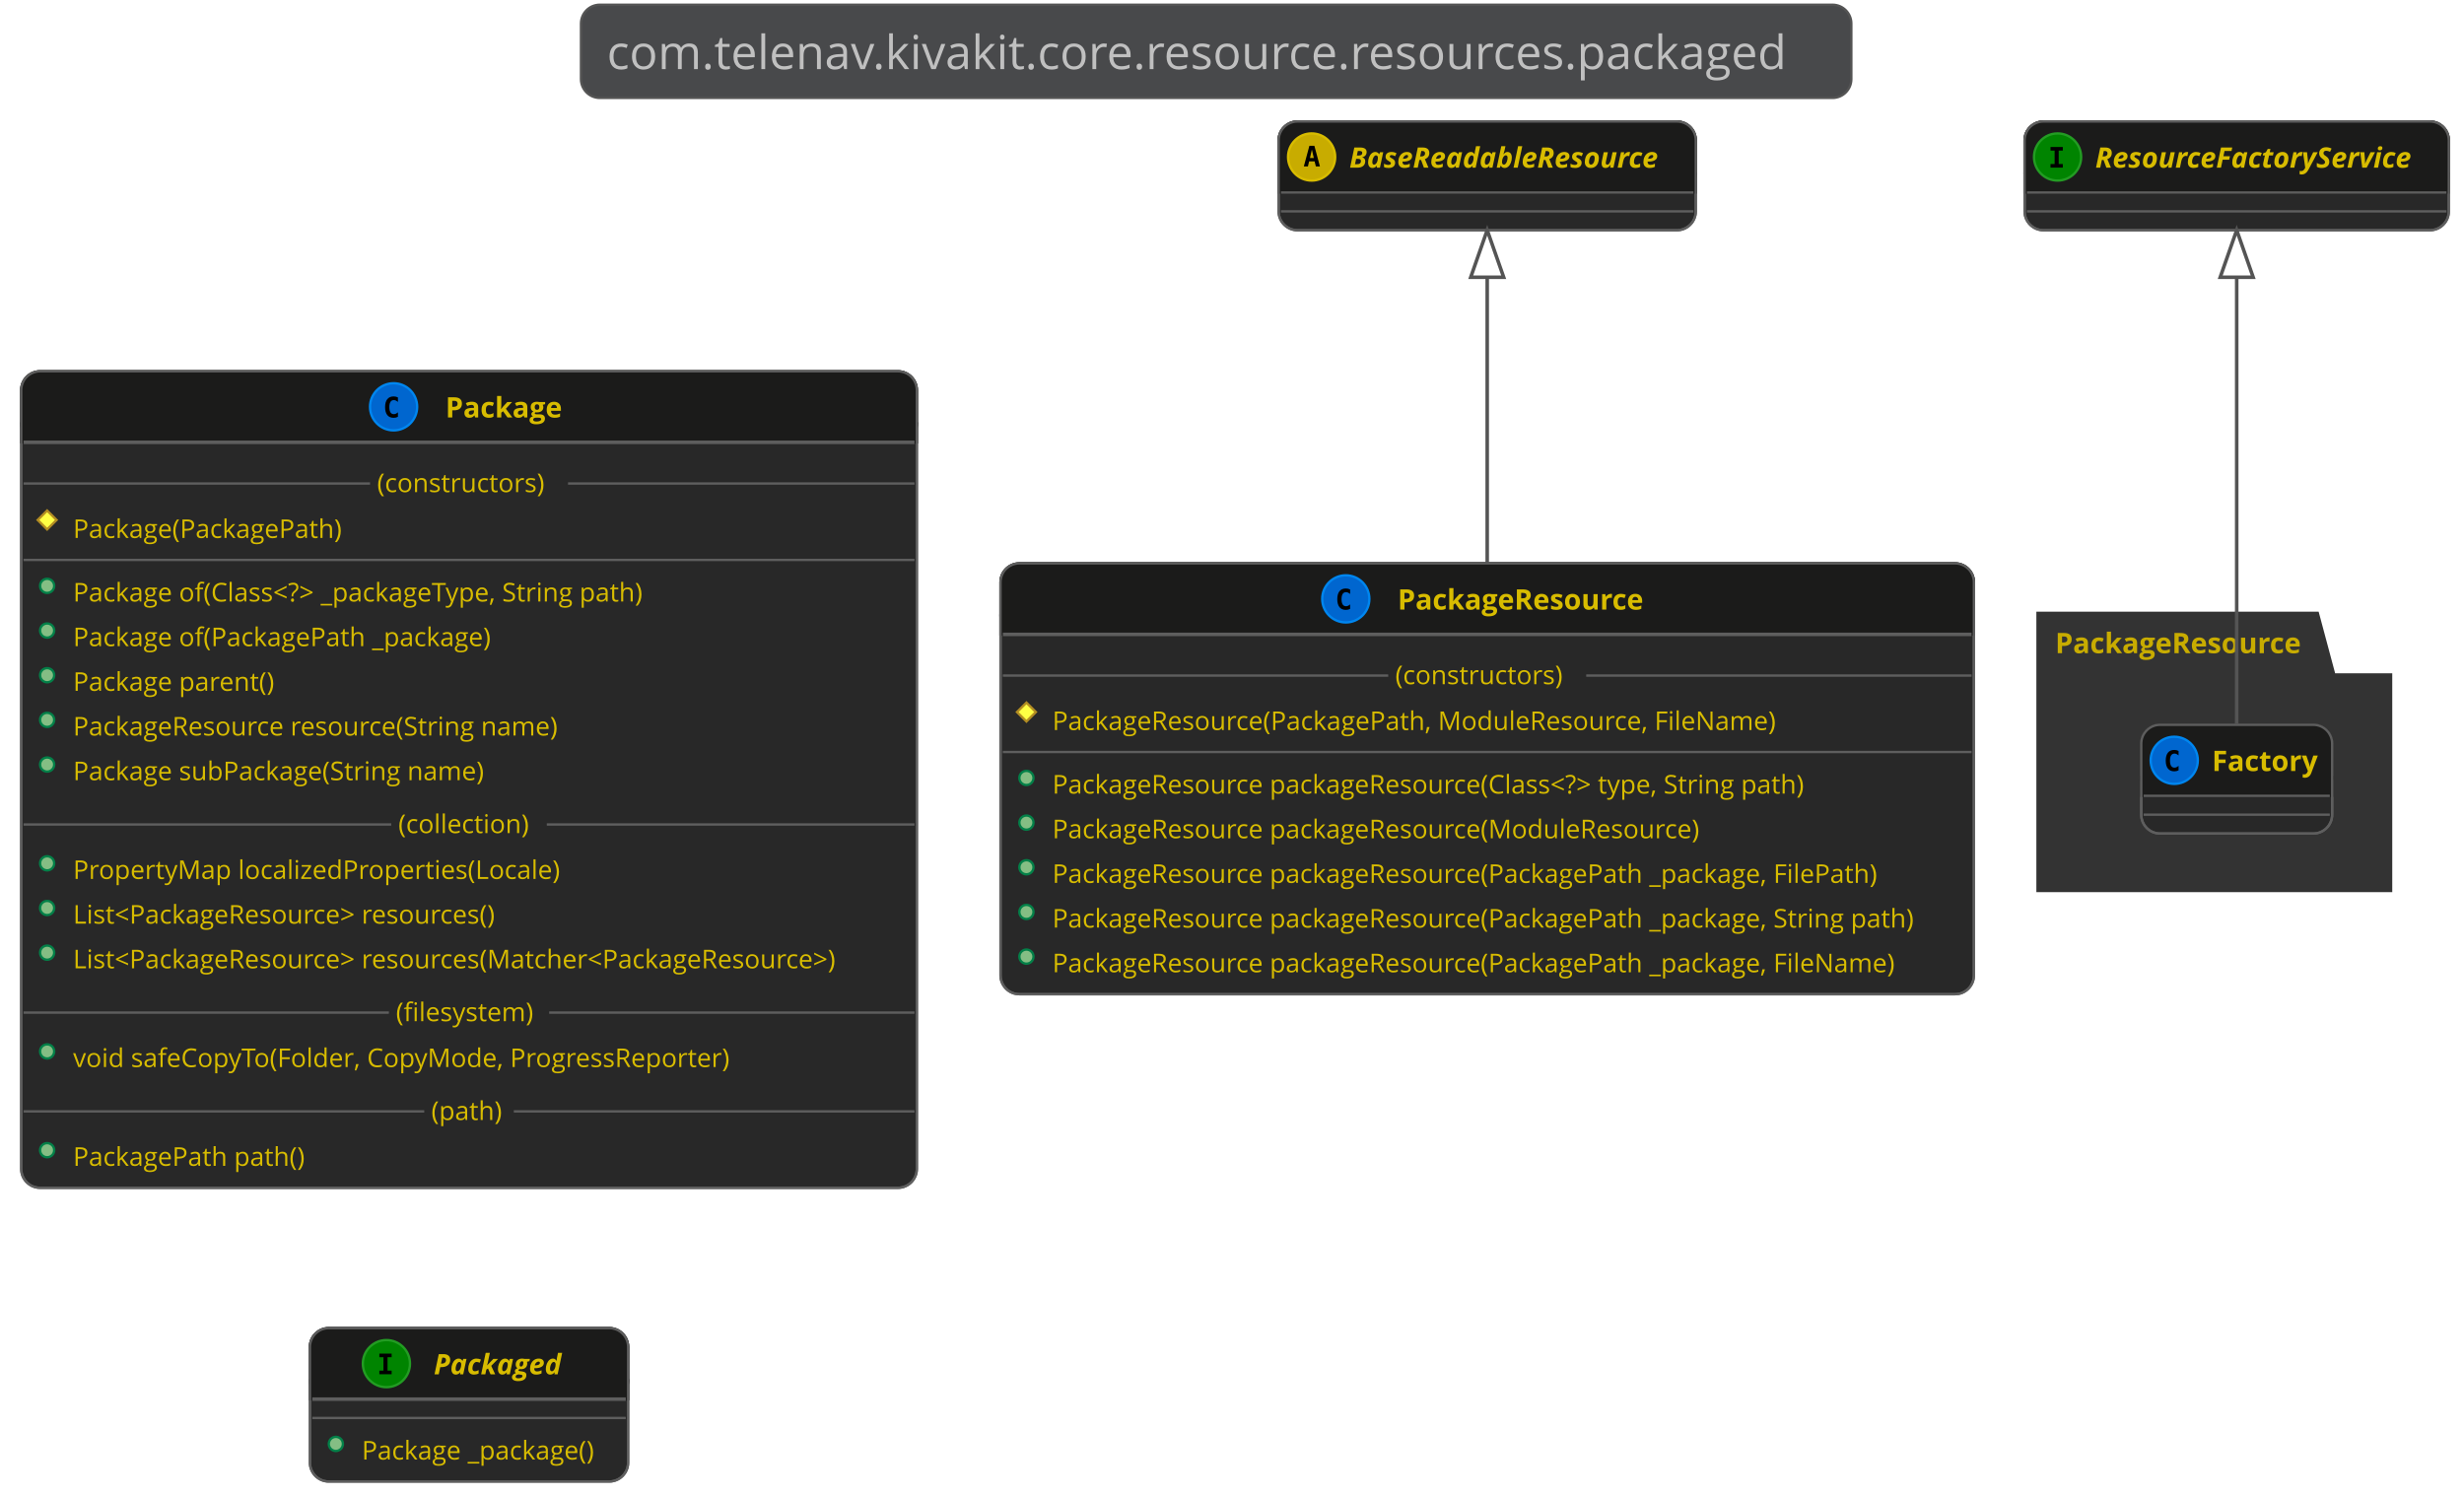
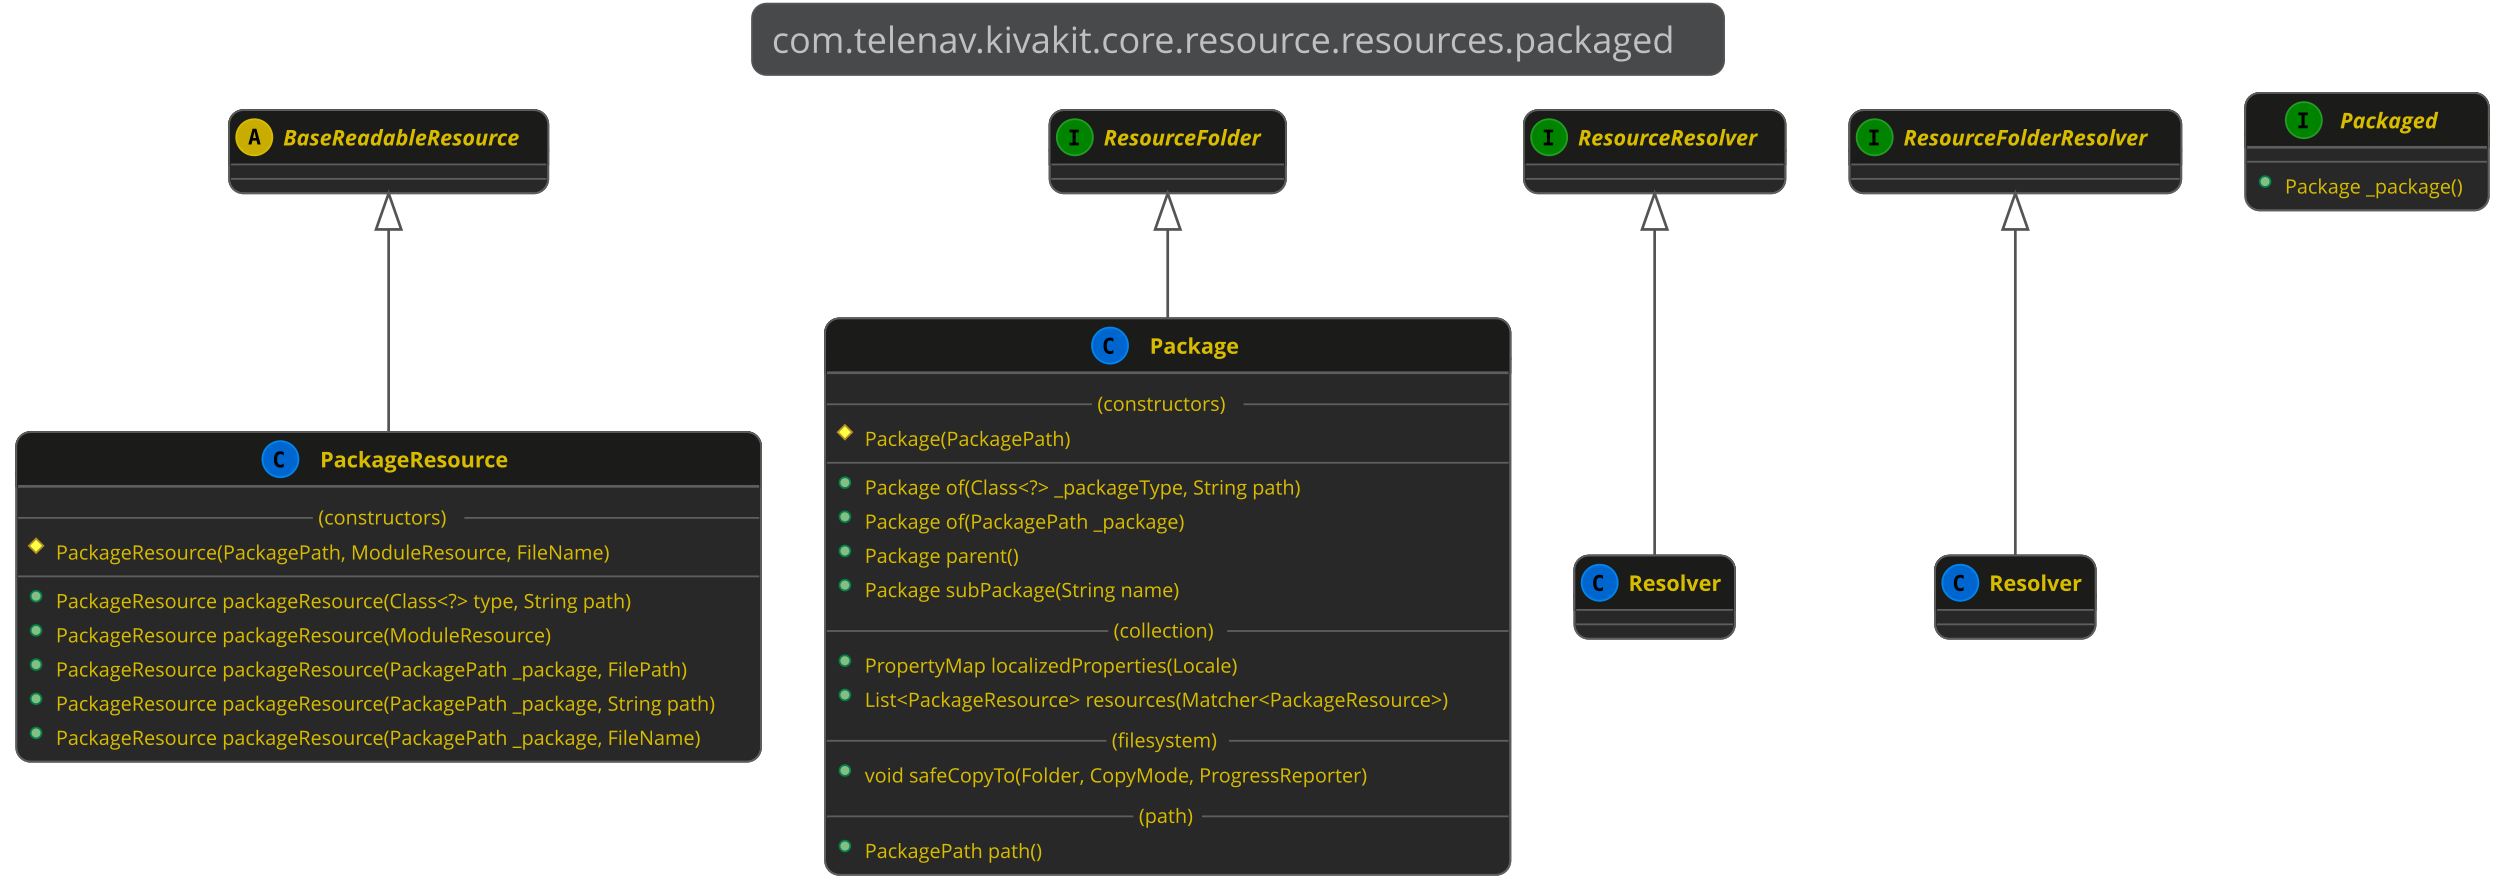
- <svg xmlns="http://www.w3.org/2000/svg" contentScriptType="application/ecmascript" contentStyleType="text/css" height="661.458px" preserveAspectRatio="none" style="width:1089px;height:661px;background:#333333;" version="1.1" viewBox="0 0 1089 661" width="1089.583px" zoomAndPan="magnify">
+ <svg xmlns="http://www.w3.org/2000/svg" contentScriptType="application/ecmascript" contentStyleType="text/css" height="512.5px" preserveAspectRatio="none" style="width:1444px;height:512px;background:#333333;" version="1.1" viewBox="0 0 1444 512" width="1444.792px" zoomAndPan="magnify">
  <defs />
  <g>
-     <rect fill="#48494B" height="41.203" rx="8.333" ry="8.333" style="stroke:#545454;stroke-width:1.042;" width="561.458" x="256.771" y="2.083" />
-     <text fill="#C0C0C0" font-family="Open Sans,Avenir,Nunito,Arial,Helvetica,SansSerif" font-size="20.833" lengthAdjust="spacing" textLength="538.542" x="268.229" y="30.558">com.telenav.kivakit.core.resource.resources.packaged</text>
-     <polygon fill="#333333" points="901.042,271.411,1023.958,271.411,1031.25,298.633,1056.25,298.633,1056.25,393.286,901.042,393.286,901.042,271.411" style="stroke:#333333;stroke-width:2.083;" />
-     <line style="stroke:#333333;stroke-width:2.083;" x1="901.042" x2="1031.25" y1="298.633" y2="298.633" />
-     <text fill="#C8AC00" font-family="Open Sans,Avenir,Nunito,Arial,Helvetica,SansSerif" font-size="12.5" font-weight="bold" lengthAdjust="spacing" textLength="110.417" x="908.333" y="288.704">PackageResource</text>
-     <rect codeLine="11" fill="#282828" height="48.055" id="PackageResource.Factory" rx="8.333" ry="8.333" style="stroke:#5E5E5E;stroke-width:1.042;" width="84.375" x="946.354" y="320.37" />
-     <rect fill="#1B1B1A" height="31.388" rx="8.333" ry="8.333" style="stroke:#1B1B1A;stroke-width:1.042;" width="84.375" x="946.354" y="320.37" />
-     <rect fill="#1B1B1A" height="8.333" style="stroke:#1B1B1A;stroke-width:1.042;" width="84.375" x="946.354" y="343.425" />
-     <rect codeLine="11" fill="none" height="48.055" id="PackageResource.Factory" rx="8.333" ry="8.333" style="stroke:#5E5E5E;stroke-width:1.042;" width="84.375" x="946.354" y="320.37" />
-     <ellipse cx="960.938" cy="336.064" fill="#0066CF" rx="10.417" ry="10.417" style="stroke:#0086EF;stroke-width:1.042;" />
-     <path d="M962.848,340.489 Q962.421,340.708 961.951,340.818 Q961.481,340.928 960.962,340.928 Q959.119,340.928 958.148,339.714 Q957.178,338.499 957.178,336.204 Q957.178,333.903 958.148,332.688 Q959.119,331.474 960.962,331.474 Q961.481,331.474 961.957,331.584 Q962.433,331.693 962.848,331.913 L962.848,333.915 Q962.384,333.488 961.948,333.29 Q961.511,333.091 961.047,333.091 Q960.059,333.091 959.555,333.875 Q959.052,334.66 959.052,336.204 Q959.052,337.742 959.555,338.526 Q960.059,339.311 961.047,339.311 Q961.511,339.311 961.948,339.112 Q962.384,338.914 962.848,338.487 Z " fill="#000000" />
-     <text fill="#D8BC00" font-family="Open Sans,Avenir,Nunito,Arial,Helvetica,SansSerif" font-size="12.5" font-weight="bold" lengthAdjust="spacing" textLength="46.875" x="977.604" y="340.788">Factory</text>
-     <line style="stroke:#5E5E5E;stroke-width:1.042;" x1="947.396" x2="1029.688" y1="351.758" y2="351.758" />
-     <line style="stroke:#5E5E5E;stroke-width:1.042;" x1="947.396" x2="1029.688" y1="360.091" y2="360.091" />
-     <rect codeLine="6" fill="#282828" height="48.055" id="BaseReadableResource" rx="8.333" ry="8.333" style="stroke:#5E5E5E;stroke-width:1.042;" width="184.375" x="565.104" y="53.703" />
-     <rect fill="#1B1B1A" height="31.388" rx="8.333" ry="8.333" style="stroke:#1B1B1A;stroke-width:1.042;" width="184.375" x="565.104" y="53.703" />
-     <rect fill="#1B1B1A" height="8.333" style="stroke:#1B1B1A;stroke-width:1.042;" width="184.375" x="565.104" y="76.758" />
-     <rect codeLine="6" fill="none" height="48.055" id="BaseReadableResource" rx="8.333" ry="8.333" style="stroke:#5E5E5E;stroke-width:1.042;" width="184.375" x="565.104" y="53.703" />
-     <ellipse cx="579.688" cy="69.397" fill="#C8AC00" rx="10.417" ry="10.417" style="stroke:#D8BC00;stroke-width:1.042;" />
-     <path d="M579.801,66.099 L578.953,69.828 L580.656,69.828 Z M578.703,64.451 L580.906,64.451 L583.366,73.564 L581.565,73.564 L581.004,71.311 L578.593,71.311 L578.044,73.564 L576.243,73.564 Z " fill="#000000" />
-     <text fill="#D8BC00" font-family="Open Sans,Avenir,Nunito,Arial,Helvetica,SansSerif" font-size="12.5" font-style="italic" font-weight="bold" lengthAdjust="spacing" textLength="146.875" x="596.354" y="74.121">BaseReadableResource</text>
-     <line style="stroke:#5E5E5E;stroke-width:1.042;" x1="566.146" x2="748.438" y1="85.091" y2="85.091" />
-     <line style="stroke:#5E5E5E;stroke-width:1.042;" x1="566.146" x2="748.438" y1="93.424" y2="93.424" />
-     <rect codeLine="8" fill="#282828" height="48.055" id="ResourceFactoryService" rx="8.333" ry="8.333" style="stroke:#5E5E5E;stroke-width:1.042;" width="187.5" x="894.792" y="53.703" />
-     <rect fill="#1B1B1A" height="31.388" rx="8.333" ry="8.333" style="stroke:#1B1B1A;stroke-width:1.042;" width="187.5" x="894.792" y="53.703" />
-     <rect fill="#1B1B1A" height="8.333" style="stroke:#1B1B1A;stroke-width:1.042;" width="187.5" x="894.792" y="76.758" />
-     <rect codeLine="8" fill="none" height="48.055" id="ResourceFactoryService" rx="8.333" ry="8.333" style="stroke:#5E5E5E;stroke-width:1.042;" width="187.5" x="894.792" y="53.703" />
-     <ellipse cx="909.375" cy="69.397" fill="#008400" rx="10.417" ry="10.417" style="stroke:#239C23;stroke-width:1.042;" />
-     <path d="M906.258,66.559 L906.258,64.972 L911.684,64.972 L911.684,66.559 L909.871,66.559 L909.871,72.498 L911.684,72.498 L911.684,74.085 L906.258,74.085 L906.258,72.498 L908.071,72.498 L908.071,66.559 Z " fill="#000000" />
-     <text fill="#D8BC00" font-family="Open Sans,Avenir,Nunito,Arial,Helvetica,SansSerif" font-size="12.5" font-style="italic" font-weight="bold" lengthAdjust="spacing" textLength="150" x="926.042" y="74.121">ResourceFactoryService</text>
-     <line style="stroke:#5E5E5E;stroke-width:1.042;" x1="895.833" x2="1081.25" y1="85.091" y2="85.091" />
-     <line style="stroke:#5E5E5E;stroke-width:1.042;" x1="895.833" x2="1081.25" y1="93.424" y2="93.424" />
-     <rect codeLine="15" fill="#282828" height="360.895" id="Package" rx="8.333" ry="8.333" style="stroke:#5E5E5E;stroke-width:1.042;" width="395.833" x="9.375" y="164.119" />
-     <rect fill="#1B1B1A" height="31.388" rx="8.333" ry="8.333" style="stroke:#1B1B1A;stroke-width:1.042;" width="395.833" x="9.375" y="164.119" />
-     <rect fill="#1B1B1A" height="8.333" style="stroke:#1B1B1A;stroke-width:1.042;" width="395.833" x="9.375" y="187.174" />
-     <rect codeLine="15" fill="none" height="360.895" id="Package" rx="8.333" ry="8.333" style="stroke:#5E5E5E;stroke-width:1.042;" width="395.833" x="9.375" y="164.119" />
-     <ellipse cx="173.958" cy="179.814" fill="#0066CF" rx="10.417" ry="10.417" style="stroke:#0086EF;stroke-width:1.042;" />
-     <path d="M175.869,184.239 Q175.441,184.458 174.971,184.568 Q174.501,184.678 173.983,184.678 Q172.139,184.678 171.169,183.464 Q170.199,182.249 170.199,179.954 Q170.199,177.653 171.169,176.438 Q172.139,175.224 173.983,175.224 Q174.501,175.224 174.978,175.334 Q175.454,175.444 175.869,175.663 L175.869,177.665 Q175.405,177.238 174.969,177.04 Q174.532,176.841 174.068,176.841 Q173.079,176.841 172.576,177.625 Q172.072,178.41 172.072,179.954 Q172.072,181.492 172.576,182.276 Q173.079,183.061 174.068,183.061 Q174.532,183.061 174.969,182.862 Q175.405,182.664 175.869,182.237 Z " fill="#000000" />
-     <text fill="#D8BC00" font-family="Open Sans,Avenir,Nunito,Arial,Helvetica,SansSerif" font-size="12.5" font-weight="bold" lengthAdjust="spacing" textLength="52.083" x="196.875" y="184.538">Package</text>
-     <line style="stroke:#5E5E5E;stroke-width:1.562;" x1="10.417" x2="404.167" y1="195.508" y2="195.508" />
-     <polygon fill="#FFFF44" points="20.833,225.669,25,229.836,20.833,234.003,16.667,229.836" style="stroke:#B38D22;stroke-width:1.042;" />
-     <text fill="#D8BC00" font-family="Open Sans,Avenir,Nunito,Arial,Helvetica,SansSerif" font-size="11.458" lengthAdjust="spacing" textLength="121.875" x="32.292" y="237.789">Package(PackagePath)</text>
-     <line style="stroke:#5E5E5E;stroke-width:1.042;" x1="10.417" x2="163.542" y1="213.714" y2="213.714" />
-     <text fill="#D8BC00" font-family="Open Sans,Avenir,Nunito,Arial,Helvetica,SansSerif" font-size="11.458" lengthAdjust="spacing" textLength="81.25" x="166.667" y="217.523">(constructors)</text>
-     <line style="stroke:#5E5E5E;stroke-width:1.042;" x1="251.042" x2="404.167" y1="213.714" y2="213.714" />
-     <line style="stroke:#5E5E5E;stroke-width:1.042;" x1="10.417" x2="404.167" y1="247.498" y2="247.498" />
-     <ellipse cx="20.833" cy="258.956" fill="#84BE84" rx="3.125" ry="3.125" style="stroke:#038048;stroke-width:1.042;" />
-     <text fill="#D8BC00" font-family="Open Sans,Avenir,Nunito,Arial,Helvetica,SansSerif" font-size="11.458" lengthAdjust="spacing" textLength="271.875" x="32.292" y="265.867">Package of(Class&lt;?&gt; _packageType, String path)</text>
-     <ellipse cx="20.833" cy="278.701" fill="#84BE84" rx="3.125" ry="3.125" style="stroke:#038048;stroke-width:1.042;" />
-     <text fill="#D8BC00" font-family="Open Sans,Avenir,Nunito,Arial,Helvetica,SansSerif" font-size="11.458" lengthAdjust="spacing" textLength="191.667" x="32.292" y="285.612">Package of(PackagePath _package)</text>
-     <ellipse cx="20.833" cy="298.446" fill="#84BE84" rx="3.125" ry="3.125" style="stroke:#038048;stroke-width:1.042;" />
-     <text fill="#D8BC00" font-family="Open Sans,Avenir,Nunito,Arial,Helvetica,SansSerif" font-size="11.458" lengthAdjust="spacing" textLength="92.708" x="32.292" y="305.357">Package parent()</text>
-     <ellipse cx="20.833" cy="318.19" fill="#84BE84" rx="3.125" ry="3.125" style="stroke:#038048;stroke-width:1.042;" />
-     <text fill="#D8BC00" font-family="Open Sans,Avenir,Nunito,Arial,Helvetica,SansSerif" font-size="11.458" lengthAdjust="spacing" textLength="225" x="32.292" y="325.102">PackageResource resource(String name)</text>
-     <ellipse cx="20.833" cy="337.935" fill="#84BE84" rx="3.125" ry="3.125" style="stroke:#038048;stroke-width:1.042;" />
-     <text fill="#D8BC00" font-family="Open Sans,Avenir,Nunito,Arial,Helvetica,SansSerif" font-size="11.458" lengthAdjust="spacing" textLength="188.542" x="32.292" y="344.847">Package subPackage(String name)</text>
-     <ellipse cx="20.833" cy="381.592" fill="#84BE84" rx="3.125" ry="3.125" style="stroke:#038048;stroke-width:1.042;" />
-     <text fill="#D8BC00" font-family="Open Sans,Avenir,Nunito,Arial,Helvetica,SansSerif" font-size="11.458" lengthAdjust="spacing" textLength="223.958" x="32.292" y="388.503">PropertyMap localizedProperties(Locale)</text>
-     <ellipse cx="20.833" cy="401.337" fill="#84BE84" rx="3.125" ry="3.125" style="stroke:#038048;stroke-width:1.042;" />
-     <text fill="#D8BC00" font-family="Open Sans,Avenir,Nunito,Arial,Helvetica,SansSerif" font-size="11.458" lengthAdjust="spacing" textLength="203.125" x="32.292" y="408.248">List&lt;PackageResource&gt; resources()</text>
-     <ellipse cx="20.833" cy="421.082" fill="#84BE84" rx="3.125" ry="3.125" style="stroke:#038048;stroke-width:1.042;" />
-     <text fill="#D8BC00" font-family="Open Sans,Avenir,Nunito,Arial,Helvetica,SansSerif" font-size="11.458" lengthAdjust="spacing" textLength="363.542" x="32.292" y="427.993">List&lt;PackageResource&gt; resources(Matcher&lt;PackageResource&gt;)</text>
-     <line style="stroke:#5E5E5E;stroke-width:1.042;" x1="10.417" x2="172.917" y1="364.428" y2="364.428" />
-     <text fill="#D8BC00" font-family="Open Sans,Avenir,Nunito,Arial,Helvetica,SansSerif" font-size="11.458" lengthAdjust="spacing" textLength="62.5" x="176.042" y="368.237">(collection)</text>
-     <line style="stroke:#5E5E5E;stroke-width:1.042;" x1="241.667" x2="404.167" y1="364.428" y2="364.428" />
-     <ellipse cx="20.833" cy="464.738" fill="#84BE84" rx="3.125" ry="3.125" style="stroke:#038048;stroke-width:1.042;" />
-     <text fill="#D8BC00" font-family="Open Sans,Avenir,Nunito,Arial,Helvetica,SansSerif" font-size="11.458" lengthAdjust="spacing" textLength="308.333" x="32.292" y="471.649">void safeCopyTo(Folder, CopyMode, ProgressReporter)</text>
-     <line style="stroke:#5E5E5E;stroke-width:1.042;" x1="10.417" x2="171.875" y1="447.574" y2="447.574" />
-     <text fill="#D8BC00" font-family="Open Sans,Avenir,Nunito,Arial,Helvetica,SansSerif" font-size="11.458" lengthAdjust="spacing" textLength="64.583" x="175" y="451.384">(filesystem)</text>
-     <line style="stroke:#5E5E5E;stroke-width:1.042;" x1="242.708" x2="404.167" y1="447.574" y2="447.574" />
-     <ellipse cx="20.833" cy="508.394" fill="#84BE84" rx="3.125" ry="3.125" style="stroke:#038048;stroke-width:1.042;" />
-     <text fill="#D8BC00" font-family="Open Sans,Avenir,Nunito,Arial,Helvetica,SansSerif" font-size="11.458" lengthAdjust="spacing" textLength="105.208" x="32.292" y="515.306">PackagePath path()</text>
-     <line style="stroke:#5E5E5E;stroke-width:1.042;" x1="10.417" x2="187.5" y1="491.23" y2="491.23" />
-     <text fill="#D8BC00" font-family="Open Sans,Avenir,Nunito,Arial,Helvetica,SansSerif" font-size="11.458" lengthAdjust="spacing" textLength="33.333" x="190.625" y="495.04">(path)</text>
-     <line style="stroke:#5E5E5E;stroke-width:1.042;" x1="227.083" x2="404.167" y1="491.23" y2="491.23" />
-     <rect codeLine="36" fill="#282828" height="190.436" id="PackageResource" rx="8.333" ry="8.333" style="stroke:#5E5E5E;stroke-width:1.042;" width="430.208" x="442.188" y="249.015" />
-     <rect fill="#1B1B1A" height="31.388" rx="8.333" ry="8.333" style="stroke:#1B1B1A;stroke-width:1.042;" width="430.208" x="442.188" y="249.015" />
-     <rect fill="#1B1B1A" height="8.333" style="stroke:#1B1B1A;stroke-width:1.042;" width="430.208" x="442.188" y="272.07" />
-     <rect codeLine="36" fill="none" height="190.436" id="PackageResource" rx="8.333" ry="8.333" style="stroke:#5E5E5E;stroke-width:1.042;" width="430.208" x="442.188" y="249.015" />
-     <ellipse cx="594.792" cy="264.709" fill="#0066CF" rx="10.417" ry="10.417" style="stroke:#0086EF;stroke-width:1.042;" />
-     <path d="M596.702,269.135 Q596.275,269.354 595.805,269.464 Q595.335,269.574 594.816,269.574 Q592.973,269.574 592.002,268.359 Q591.032,267.145 591.032,264.85 Q591.032,262.549 592.002,261.334 Q592.973,260.12 594.816,260.12 Q595.335,260.12 595.811,260.229 Q596.287,260.339 596.702,260.559 L596.702,262.561 Q596.238,262.134 595.802,261.935 Q595.365,261.737 594.902,261.737 Q593.913,261.737 593.409,262.521 Q592.906,263.306 592.906,264.85 Q592.906,266.388 593.409,267.172 Q593.913,267.957 594.902,267.957 Q595.365,267.957 595.802,267.758 Q596.238,267.56 596.702,267.133 Z " fill="#000000" />
-     <text fill="#D8BC00" font-family="Open Sans,Avenir,Nunito,Arial,Helvetica,SansSerif" font-size="12.5" font-weight="bold" lengthAdjust="spacing" textLength="110.417" x="617.708" y="269.434">PackageResource</text>
-     <line style="stroke:#5E5E5E;stroke-width:1.562;" x1="443.229" x2="871.354" y1="280.404" y2="280.404" />
-     <polygon fill="#FFFF44" points="453.646,310.565,457.812,314.732,453.646,318.899,449.479,314.732" style="stroke:#B38D22;stroke-width:1.042;" />
-     <text fill="#D8BC00" font-family="Open Sans,Avenir,Nunito,Arial,Helvetica,SansSerif" font-size="11.458" lengthAdjust="spacing" textLength="329.167" x="465.104" y="322.685">PackageResource(PackagePath, ModuleResource, FileName)</text>
-     <line style="stroke:#5E5E5E;stroke-width:1.042;" x1="443.229" x2="613.542" y1="298.609" y2="298.609" />
-     <text fill="#D8BC00" font-family="Open Sans,Avenir,Nunito,Arial,Helvetica,SansSerif" font-size="11.458" lengthAdjust="spacing" textLength="81.25" x="616.667" y="302.419">(constructors)</text>
-     <line style="stroke:#5E5E5E;stroke-width:1.042;" x1="701.042" x2="871.354" y1="298.609" y2="298.609" />
-     <line style="stroke:#5E5E5E;stroke-width:1.042;" x1="443.229" x2="871.354" y1="332.393" y2="332.393" />
-     <ellipse cx="453.646" cy="343.852" fill="#84BE84" rx="3.125" ry="3.125" style="stroke:#038048;stroke-width:1.042;" />
-     <text fill="#D8BC00" font-family="Open Sans,Avenir,Nunito,Arial,Helvetica,SansSerif" font-size="11.458" lengthAdjust="spacing" textLength="355.208" x="465.104" y="350.763">PackageResource packageResource(Class&lt;?&gt; type, String path)</text>
-     <ellipse cx="453.646" cy="363.597" fill="#84BE84" rx="3.125" ry="3.125" style="stroke:#038048;stroke-width:1.042;" />
-     <text fill="#D8BC00" font-family="Open Sans,Avenir,Nunito,Arial,Helvetica,SansSerif" font-size="11.458" lengthAdjust="spacing" textLength="298.958" x="465.104" y="370.508">PackageResource packageResource(ModuleResource)</text>
-     <ellipse cx="453.646" cy="383.341" fill="#84BE84" rx="3.125" ry="3.125" style="stroke:#038048;stroke-width:1.042;" />
-     <text fill="#D8BC00" font-family="Open Sans,Avenir,Nunito,Arial,Helvetica,SansSerif" font-size="11.458" lengthAdjust="spacing" textLength="379.167" x="465.104" y="390.253">PackageResource packageResource(PackagePath _package, FilePath)</text>
-     <ellipse cx="453.646" cy="403.086" fill="#84BE84" rx="3.125" ry="3.125" style="stroke:#038048;stroke-width:1.042;" />
-     <text fill="#D8BC00" font-family="Open Sans,Avenir,Nunito,Arial,Helvetica,SansSerif" font-size="11.458" lengthAdjust="spacing" textLength="397.917" x="465.104" y="409.998">PackageResource packageResource(PackagePath _package, String path)</text>
-     <ellipse cx="453.646" cy="422.831" fill="#84BE84" rx="3.125" ry="3.125" style="stroke:#038048;stroke-width:1.042;" />
-     <text fill="#D8BC00" font-family="Open Sans,Avenir,Nunito,Arial,Helvetica,SansSerif" font-size="11.458" lengthAdjust="spacing" textLength="386.458" x="465.104" y="429.742">PackageResource packageResource(PackagePath _package, FileName)</text>
-     <rect codeLine="48" fill="#282828" height="67.8" id="Packaged" rx="8.333" ry="8.333" style="stroke:#5E5E5E;stroke-width:1.042;" width="140.625" x="136.979" y="587.036" />
-     <rect fill="#1B1B1A" height="31.388" rx="8.333" ry="8.333" style="stroke:#1B1B1A;stroke-width:1.042;" width="140.625" x="136.979" y="587.036" />
-     <rect fill="#1B1B1A" height="8.333" style="stroke:#1B1B1A;stroke-width:1.042;" width="140.625" x="136.979" y="610.091" />
-     <rect codeLine="48" fill="none" height="67.8" id="Packaged" rx="8.333" ry="8.333" style="stroke:#5E5E5E;stroke-width:1.042;" width="140.625" x="136.979" y="587.036" />
-     <ellipse cx="170.781" cy="602.73" fill="#008400" rx="10.417" ry="10.417" style="stroke:#239C23;stroke-width:1.042;" />
-     <path d="M167.664,599.892 L167.664,598.305 L173.09,598.305 L173.09,599.892 L171.278,599.892 L171.278,605.831 L173.09,605.831 L173.09,607.418 L167.664,607.418 L167.664,605.831 L169.477,605.831 L169.477,599.892 Z " fill="#000000" />
-     <text fill="#D8BC00" font-family="Open Sans,Avenir,Nunito,Arial,Helvetica,SansSerif" font-size="12.5" font-style="italic" font-weight="bold" lengthAdjust="spacing" textLength="60.417" x="191.719" y="607.454">Packaged</text>
-     <line style="stroke:#5E5E5E;stroke-width:1.562;" x1="138.021" x2="276.562" y1="618.424" y2="618.424" />
-     <line style="stroke:#5E5E5E;stroke-width:1.042;" x1="138.021" x2="276.562" y1="626.758" y2="626.758" />
-     <ellipse cx="148.438" cy="638.216" fill="#84BE84" rx="3.125" ry="3.125" style="stroke:#038048;stroke-width:1.042;" />
-     <text fill="#D8BC00" font-family="Open Sans,Avenir,Nunito,Arial,Helvetica,SansSerif" font-size="11.458" lengthAdjust="spacing" textLength="108.333" x="159.896" y="645.127">Package _package()</text>
-     <path codeLine="10" d="M988.542,122.651 C988.542,179.39 988.542,276.046 988.542,320.13 " fill="none" id="ResourceFactoryService-backto-PackageResource.Factory" style="stroke:#545454;stroke-width:1.562;" />
-     <polygon fill="none" points="981.25,122.557,988.542,101.724,995.833,122.557,981.25,122.557" style="stroke:#545454;stroke-width:1.562;" />
-     <path codeLine="35" d="M657.292,122.88 C657.292,157.14 657.292,205.859 657.292,248.786 " fill="none" id="BaseReadableResource-backto-PackageResource" style="stroke:#545454;stroke-width:1.562;" />
-     <polygon fill="none" points="650,122.557,657.292,101.724,664.583,122.557,650,122.557" style="stroke:#545454;stroke-width:1.562;" />
+     <rect fill="#48494B" height="41.203" rx="8.333" ry="8.333" style="stroke:#545454;stroke-width:1.042;" width="561.458" x="434.375" y="2.083" />
+     <text fill="#C0C0C0" font-family="Open Sans,Avenir,Nunito,Arial,Helvetica,SansSerif" font-size="20.833" lengthAdjust="spacing" textLength="538.542" x="445.833" y="30.558">com.telenav.kivakit.core.resource.resources.packaged</text>
+     <rect codeLine="6" fill="#282828" height="48.055" id="BaseReadableResource" rx="8.333" ry="8.333" style="stroke:#5E5E5E;stroke-width:1.042;" width="184.375" x="132.292" y="63.599" />
+     <rect fill="#1B1B1A" height="31.388" rx="8.333" ry="8.333" style="stroke:#1B1B1A;stroke-width:1.042;" width="184.375" x="132.292" y="63.599" />
+     <rect fill="#1B1B1A" height="8.333" style="stroke:#1B1B1A;stroke-width:1.042;" width="184.375" x="132.292" y="86.654" />
+     <rect codeLine="6" fill="none" height="48.055" id="BaseReadableResource" rx="8.333" ry="8.333" style="stroke:#5E5E5E;stroke-width:1.042;" width="184.375" x="132.292" y="63.599" />
+     <ellipse cx="146.875" cy="79.293" fill="#C8AC00" rx="10.417" ry="10.417" style="stroke:#D8BC00;stroke-width:1.042;" />
+     <path d="M146.989,75.995 L146.141,79.724 L147.843,79.724 Z M145.89,74.347 L148.094,74.347 L150.553,83.46 L148.753,83.46 L148.191,81.207 L145.78,81.207 L145.231,83.46 L143.431,83.46 Z " fill="#000000" />
+     <text fill="#D8BC00" font-family="Open Sans,Avenir,Nunito,Arial,Helvetica,SansSerif" font-size="12.5" font-style="italic" font-weight="bold" lengthAdjust="spacing" textLength="146.875" x="163.542" y="84.017">BaseReadableResource</text>
+     <line style="stroke:#5E5E5E;stroke-width:1.042;" x1="133.333" x2="315.625" y1="94.987" y2="94.987" />
+     <line style="stroke:#5E5E5E;stroke-width:1.042;" x1="133.333" x2="315.625" y1="103.32" y2="103.32" />
+     <rect codeLine="8" fill="#282828" height="48.055" id="ResourceFolder" rx="8.333" ry="8.333" style="stroke:#5E5E5E;stroke-width:1.042;" width="136.458" x="606.25" y="63.599" />
+     <rect fill="#1B1B1A" height="31.388" rx="8.333" ry="8.333" style="stroke:#1B1B1A;stroke-width:1.042;" width="136.458" x="606.25" y="63.599" />
+     <rect fill="#1B1B1A" height="8.333" style="stroke:#1B1B1A;stroke-width:1.042;" width="136.458" x="606.25" y="86.654" />
+     <rect codeLine="8" fill="none" height="48.055" id="ResourceFolder" rx="8.333" ry="8.333" style="stroke:#5E5E5E;stroke-width:1.042;" width="136.458" x="606.25" y="63.599" />
+     <ellipse cx="620.833" cy="79.293" fill="#008400" rx="10.417" ry="10.417" style="stroke:#239C23;stroke-width:1.042;" />
+     <path d="M617.716,76.455 L617.716,74.868 L623.143,74.868 L623.143,76.455 L621.33,76.455 L621.33,82.393 L623.143,82.393 L623.143,83.98 L617.716,83.98 L617.716,82.393 L619.529,82.393 L619.529,76.455 Z " fill="#000000" />
+     <text fill="#D8BC00" font-family="Open Sans,Avenir,Nunito,Arial,Helvetica,SansSerif" font-size="12.5" font-style="italic" font-weight="bold" lengthAdjust="spacing" textLength="98.958" x="637.5" y="84.017">ResourceFolder</text>
+     <line style="stroke:#5E5E5E;stroke-width:1.042;" x1="607.292" x2="741.667" y1="94.987" y2="94.987" />
+     <line style="stroke:#5E5E5E;stroke-width:1.042;" x1="607.292" x2="741.667" y1="103.32" y2="103.32" />
+     <rect codeLine="9" fill="#282828" height="48.055" id="ResourceResolver" rx="8.333" ry="8.333" style="stroke:#5E5E5E;stroke-width:1.042;" width="151.042" x="880.208" y="63.599" />
+     <rect fill="#1B1B1A" height="31.388" rx="8.333" ry="8.333" style="stroke:#1B1B1A;stroke-width:1.042;" width="151.042" x="880.208" y="63.599" />
+     <rect fill="#1B1B1A" height="8.333" style="stroke:#1B1B1A;stroke-width:1.042;" width="151.042" x="880.208" y="86.654" />
+     <rect codeLine="9" fill="none" height="48.055" id="ResourceResolver" rx="8.333" ry="8.333" style="stroke:#5E5E5E;stroke-width:1.042;" width="151.042" x="880.208" y="63.599" />
+     <ellipse cx="894.792" cy="79.293" fill="#008400" rx="10.417" ry="10.417" style="stroke:#239C23;stroke-width:1.042;" />
+     <path d="M891.675,76.455 L891.675,74.868 L897.101,74.868 L897.101,76.455 L895.288,76.455 L895.288,82.393 L897.101,82.393 L897.101,83.98 L891.675,83.98 L891.675,82.393 L893.487,82.393 L893.487,76.455 Z " fill="#000000" />
+     <text fill="#D8BC00" font-family="Open Sans,Avenir,Nunito,Arial,Helvetica,SansSerif" font-size="12.5" font-style="italic" font-weight="bold" lengthAdjust="spacing" textLength="113.542" x="911.458" y="84.017">ResourceResolver</text>
+     <line style="stroke:#5E5E5E;stroke-width:1.042;" x1="881.25" x2="1030.208" y1="94.987" y2="94.987" />
+     <line style="stroke:#5E5E5E;stroke-width:1.042;" x1="881.25" x2="1030.208" y1="103.32" y2="103.32" />
+     <rect codeLine="10" fill="#282828" height="48.055" id="ResourceFolderResolver" rx="8.333" ry="8.333" style="stroke:#5E5E5E;stroke-width:1.042;" width="191.667" x="1068.229" y="63.599" />
+     <rect fill="#1B1B1A" height="31.388" rx="8.333" ry="8.333" style="stroke:#1B1B1A;stroke-width:1.042;" width="191.667" x="1068.229" y="63.599" />
+     <rect fill="#1B1B1A" height="8.333" style="stroke:#1B1B1A;stroke-width:1.042;" width="191.667" x="1068.229" y="86.654" />
+     <rect codeLine="10" fill="none" height="48.055" id="ResourceFolderResolver" rx="8.333" ry="8.333" style="stroke:#5E5E5E;stroke-width:1.042;" width="191.667" x="1068.229" y="63.599" />
+     <ellipse cx="1082.812" cy="79.293" fill="#008400" rx="10.417" ry="10.417" style="stroke:#239C23;stroke-width:1.042;" />
+     <path d="M1079.696,76.455 L1079.696,74.868 L1085.122,74.868 L1085.122,76.455 L1083.309,76.455 L1083.309,82.393 L1085.122,82.393 L1085.122,83.98 L1079.696,83.98 L1079.696,82.393 L1081.508,82.393 L1081.508,76.455 Z " fill="#000000" />
+     <text fill="#D8BC00" font-family="Open Sans,Avenir,Nunito,Arial,Helvetica,SansSerif" font-size="12.5" font-style="italic" font-weight="bold" lengthAdjust="spacing" textLength="154.167" x="1099.479" y="84.017">ResourceFolderResolver</text>
+     <line style="stroke:#5E5E5E;stroke-width:1.042;" x1="1069.271" x2="1258.854" y1="94.987" y2="94.987" />
+     <line style="stroke:#5E5E5E;stroke-width:1.042;" x1="1069.271" x2="1258.854" y1="103.32" y2="103.32" />
+     <rect codeLine="13" fill="#282828" height="321.405" id="Package" rx="8.333" ry="8.333" style="stroke:#5E5E5E;stroke-width:1.042;" width="395.833" x="476.562" y="183.911" />
+     <rect fill="#1B1B1A" height="31.388" rx="8.333" ry="8.333" style="stroke:#1B1B1A;stroke-width:1.042;" width="395.833" x="476.562" y="183.911" />
+     <rect fill="#1B1B1A" height="8.333" style="stroke:#1B1B1A;stroke-width:1.042;" width="395.833" x="476.562" y="206.966" />
+     <rect codeLine="13" fill="none" height="321.405" id="Package" rx="8.333" ry="8.333" style="stroke:#5E5E5E;stroke-width:1.042;" width="395.833" x="476.562" y="183.911" />
+     <ellipse cx="641.146" cy="199.605" fill="#0066CF" rx="10.417" ry="10.417" style="stroke:#0086EF;stroke-width:1.042;" />
+     <path d="M643.056,204.03 Q642.629,204.25 642.159,204.36 Q641.689,204.47 641.17,204.47 Q639.327,204.47 638.356,203.255 Q637.386,202.041 637.386,199.746 Q637.386,197.445 638.356,196.23 Q639.327,195.016 641.17,195.016 Q641.689,195.016 642.165,195.125 Q642.641,195.235 643.056,195.455 L643.056,197.457 Q642.592,197.03 642.156,196.831 Q641.72,196.633 641.256,196.633 Q640.267,196.633 639.763,197.417 Q639.26,198.202 639.26,199.746 Q639.26,201.284 639.763,202.068 Q640.267,202.852 641.256,202.852 Q641.72,202.852 642.156,202.654 Q642.592,202.456 643.056,202.028 Z " fill="#000000" />
+     <text fill="#D8BC00" font-family="Open Sans,Avenir,Nunito,Arial,Helvetica,SansSerif" font-size="12.5" font-weight="bold" lengthAdjust="spacing" textLength="52.083" x="664.062" y="204.329">Package</text>
+     <line style="stroke:#5E5E5E;stroke-width:1.562;" x1="477.604" x2="871.354" y1="215.299" y2="215.299" />
+     <polygon fill="#FFFF44" points="488.021,245.461,492.188,249.628,488.021,253.794,483.854,249.628" style="stroke:#B38D22;stroke-width:1.042;" />
+     <text fill="#D8BC00" font-family="Open Sans,Avenir,Nunito,Arial,Helvetica,SansSerif" font-size="11.458" lengthAdjust="spacing" textLength="121.875" x="499.479" y="257.581">Package(PackagePath)</text>
+     <line style="stroke:#5E5E5E;stroke-width:1.042;" x1="477.604" x2="630.729" y1="233.505" y2="233.505" />
+     <text fill="#D8BC00" font-family="Open Sans,Avenir,Nunito,Arial,Helvetica,SansSerif" font-size="11.458" lengthAdjust="spacing" textLength="81.25" x="633.854" y="237.315">(constructors)</text>
+     <line style="stroke:#5E5E5E;stroke-width:1.042;" x1="718.229" x2="871.354" y1="233.505" y2="233.505" />
+     <line style="stroke:#5E5E5E;stroke-width:1.042;" x1="477.604" x2="871.354" y1="267.289" y2="267.289" />
+     <ellipse cx="488.021" cy="278.748" fill="#84BE84" rx="3.125" ry="3.125" style="stroke:#038048;stroke-width:1.042;" />
+     <text fill="#D8BC00" font-family="Open Sans,Avenir,Nunito,Arial,Helvetica,SansSerif" font-size="11.458" lengthAdjust="spacing" textLength="271.875" x="499.479" y="285.659">Package of(Class&lt;?&gt; _packageType, String path)</text>
+     <ellipse cx="488.021" cy="298.492" fill="#84BE84" rx="3.125" ry="3.125" style="stroke:#038048;stroke-width:1.042;" />
+     <text fill="#D8BC00" font-family="Open Sans,Avenir,Nunito,Arial,Helvetica,SansSerif" font-size="11.458" lengthAdjust="spacing" textLength="191.667" x="499.479" y="305.404">Package of(PackagePath _package)</text>
+     <ellipse cx="488.021" cy="318.237" fill="#84BE84" rx="3.125" ry="3.125" style="stroke:#038048;stroke-width:1.042;" />
+     <text fill="#D8BC00" font-family="Open Sans,Avenir,Nunito,Arial,Helvetica,SansSerif" font-size="11.458" lengthAdjust="spacing" textLength="92.708" x="499.479" y="325.149">Package parent()</text>
+     <ellipse cx="488.021" cy="337.982" fill="#84BE84" rx="3.125" ry="3.125" style="stroke:#038048;stroke-width:1.042;" />
+     <text fill="#D8BC00" font-family="Open Sans,Avenir,Nunito,Arial,Helvetica,SansSerif" font-size="11.458" lengthAdjust="spacing" textLength="188.542" x="499.479" y="344.893">Package subPackage(String name)</text>
+     <ellipse cx="488.021" cy="381.639" fill="#84BE84" rx="3.125" ry="3.125" style="stroke:#038048;stroke-width:1.042;" />
+     <text fill="#D8BC00" font-family="Open Sans,Avenir,Nunito,Arial,Helvetica,SansSerif" font-size="11.458" lengthAdjust="spacing" textLength="223.958" x="499.479" y="388.55">PropertyMap localizedProperties(Locale)</text>
+     <ellipse cx="488.021" cy="401.384" fill="#84BE84" rx="3.125" ry="3.125" style="stroke:#038048;stroke-width:1.042;" />
+     <text fill="#D8BC00" font-family="Open Sans,Avenir,Nunito,Arial,Helvetica,SansSerif" font-size="11.458" lengthAdjust="spacing" textLength="363.542" x="499.479" y="408.295">List&lt;PackageResource&gt; resources(Matcher&lt;PackageResource&gt;)</text>
+     <line style="stroke:#5E5E5E;stroke-width:1.042;" x1="477.604" x2="640.104" y1="364.474" y2="364.474" />
+     <text fill="#D8BC00" font-family="Open Sans,Avenir,Nunito,Arial,Helvetica,SansSerif" font-size="11.458" lengthAdjust="spacing" textLength="62.5" x="643.229" y="368.284">(collection)</text>
+     <line style="stroke:#5E5E5E;stroke-width:1.042;" x1="708.854" x2="871.354" y1="364.474" y2="364.474" />
+     <ellipse cx="488.021" cy="445.04" fill="#84BE84" rx="3.125" ry="3.125" style="stroke:#038048;stroke-width:1.042;" />
+     <text fill="#D8BC00" font-family="Open Sans,Avenir,Nunito,Arial,Helvetica,SansSerif" font-size="11.458" lengthAdjust="spacing" textLength="308.333" x="499.479" y="451.951">void safeCopyTo(Folder, CopyMode, ProgressReporter)</text>
+     <line style="stroke:#5E5E5E;stroke-width:1.042;" x1="477.604" x2="639.062" y1="427.876" y2="427.876" />
+     <text fill="#D8BC00" font-family="Open Sans,Avenir,Nunito,Arial,Helvetica,SansSerif" font-size="11.458" lengthAdjust="spacing" textLength="64.583" x="642.188" y="431.685">(filesystem)</text>
+     <line style="stroke:#5E5E5E;stroke-width:1.042;" x1="709.896" x2="871.354" y1="427.876" y2="427.876" />
+     <ellipse cx="488.021" cy="488.696" fill="#84BE84" rx="3.125" ry="3.125" style="stroke:#038048;stroke-width:1.042;" />
+     <text fill="#D8BC00" font-family="Open Sans,Avenir,Nunito,Arial,Helvetica,SansSerif" font-size="11.458" lengthAdjust="spacing" textLength="105.208" x="499.479" y="495.608">PackagePath path()</text>
+     <line style="stroke:#5E5E5E;stroke-width:1.042;" x1="477.604" x2="654.688" y1="471.532" y2="471.532" />
+     <text fill="#D8BC00" font-family="Open Sans,Avenir,Nunito,Arial,Helvetica,SansSerif" font-size="11.458" lengthAdjust="spacing" textLength="33.333" x="657.812" y="475.342">(path)</text>
+     <line style="stroke:#5E5E5E;stroke-width:1.042;" x1="694.271" x2="871.354" y1="471.532" y2="471.532" />
+     <rect codeLine="32" fill="#282828" height="190.436" id="PackageResource" rx="8.333" ry="8.333" style="stroke:#5E5E5E;stroke-width:1.042;" width="430.208" x="9.375" y="249.536" />
+     <rect fill="#1B1B1A" height="31.388" rx="8.333" ry="8.333" style="stroke:#1B1B1A;stroke-width:1.042;" width="430.208" x="9.375" y="249.536" />
+     <rect fill="#1B1B1A" height="8.333" style="stroke:#1B1B1A;stroke-width:1.042;" width="430.208" x="9.375" y="272.591" />
+     <rect codeLine="32" fill="none" height="190.436" id="PackageResource" rx="8.333" ry="8.333" style="stroke:#5E5E5E;stroke-width:1.042;" width="430.208" x="9.375" y="249.536" />
+     <ellipse cx="161.979" cy="265.23" fill="#0066CF" rx="10.417" ry="10.417" style="stroke:#0086EF;stroke-width:1.042;" />
+     <path d="M163.89,269.655 Q163.462,269.875 162.992,269.985 Q162.522,270.095 162.004,270.095 Q160.16,270.095 159.19,268.88 Q158.219,267.666 158.219,265.371 Q158.219,263.07 159.19,261.855 Q160.16,260.64 162.004,260.64 Q162.522,260.64 162.999,260.75 Q163.475,260.86 163.89,261.08 L163.89,263.082 Q163.426,262.655 162.989,262.456 Q162.553,262.258 162.089,262.258 Q161.1,262.258 160.597,263.042 Q160.093,263.827 160.093,265.371 Q160.093,266.909 160.597,267.693 Q161.1,268.477 162.089,268.477 Q162.553,268.477 162.989,268.279 Q163.426,268.081 163.89,267.653 Z " fill="#000000" />
+     <text fill="#D8BC00" font-family="Open Sans,Avenir,Nunito,Arial,Helvetica,SansSerif" font-size="12.5" font-weight="bold" lengthAdjust="spacing" textLength="110.417" x="184.896" y="269.954">PackageResource</text>
+     <line style="stroke:#5E5E5E;stroke-width:1.562;" x1="10.417" x2="438.542" y1="280.925" y2="280.925" />
+     <polygon fill="#FFFF44" points="20.833,311.086,25,315.253,20.833,319.419,16.667,315.253" style="stroke:#B38D22;stroke-width:1.042;" />
+     <text fill="#D8BC00" font-family="Open Sans,Avenir,Nunito,Arial,Helvetica,SansSerif" font-size="11.458" lengthAdjust="spacing" textLength="329.167" x="32.292" y="323.206">PackageResource(PackagePath, ModuleResource, FileName)</text>
+     <line style="stroke:#5E5E5E;stroke-width:1.042;" x1="10.417" x2="180.729" y1="299.13" y2="299.13" />
+     <text fill="#D8BC00" font-family="Open Sans,Avenir,Nunito,Arial,Helvetica,SansSerif" font-size="11.458" lengthAdjust="spacing" textLength="81.25" x="183.854" y="302.94">(constructors)</text>
+     <line style="stroke:#5E5E5E;stroke-width:1.042;" x1="268.229" x2="438.542" y1="299.13" y2="299.13" />
+     <line style="stroke:#5E5E5E;stroke-width:1.042;" x1="10.417" x2="438.542" y1="332.914" y2="332.914" />
+     <ellipse cx="20.833" cy="344.373" fill="#84BE84" rx="3.125" ry="3.125" style="stroke:#038048;stroke-width:1.042;" />
+     <text fill="#D8BC00" font-family="Open Sans,Avenir,Nunito,Arial,Helvetica,SansSerif" font-size="11.458" lengthAdjust="spacing" textLength="355.208" x="32.292" y="351.284">PackageResource packageResource(Class&lt;?&gt; type, String path)</text>
+     <ellipse cx="20.833" cy="364.117" fill="#84BE84" rx="3.125" ry="3.125" style="stroke:#038048;stroke-width:1.042;" />
+     <text fill="#D8BC00" font-family="Open Sans,Avenir,Nunito,Arial,Helvetica,SansSerif" font-size="11.458" lengthAdjust="spacing" textLength="298.958" x="32.292" y="371.029">PackageResource packageResource(ModuleResource)</text>
+     <ellipse cx="20.833" cy="383.862" fill="#84BE84" rx="3.125" ry="3.125" style="stroke:#038048;stroke-width:1.042;" />
+     <text fill="#D8BC00" font-family="Open Sans,Avenir,Nunito,Arial,Helvetica,SansSerif" font-size="11.458" lengthAdjust="spacing" textLength="379.167" x="32.292" y="390.774">PackageResource packageResource(PackagePath _package, FilePath)</text>
+     <ellipse cx="20.833" cy="403.607" fill="#84BE84" rx="3.125" ry="3.125" style="stroke:#038048;stroke-width:1.042;" />
+     <text fill="#D8BC00" font-family="Open Sans,Avenir,Nunito,Arial,Helvetica,SansSerif" font-size="11.458" lengthAdjust="spacing" textLength="397.917" x="32.292" y="410.518">PackageResource packageResource(PackagePath _package, String path)</text>
+     <ellipse cx="20.833" cy="423.352" fill="#84BE84" rx="3.125" ry="3.125" style="stroke:#038048;stroke-width:1.042;" />
+     <text fill="#D8BC00" font-family="Open Sans,Avenir,Nunito,Arial,Helvetica,SansSerif" font-size="11.458" lengthAdjust="spacing" textLength="386.458" x="32.292" y="430.263">PackageResource packageResource(PackagePath _package, FileName)</text>
+     <rect codeLine="44" fill="#282828" height="67.8" id="Packaged" rx="8.333" ry="8.333" style="stroke:#5E5E5E;stroke-width:1.042;" width="140.625" x="1296.875" y="53.703" />
+     <rect fill="#1B1B1A" height="31.388" rx="8.333" ry="8.333" style="stroke:#1B1B1A;stroke-width:1.042;" width="140.625" x="1296.875" y="53.703" />
+     <rect fill="#1B1B1A" height="8.333" style="stroke:#1B1B1A;stroke-width:1.042;" width="140.625" x="1296.875" y="76.758" />
+     <rect codeLine="44" fill="none" height="67.8" id="Packaged" rx="8.333" ry="8.333" style="stroke:#5E5E5E;stroke-width:1.042;" width="140.625" x="1296.875" y="53.703" />
+     <ellipse cx="1330.677" cy="69.397" fill="#008400" rx="10.417" ry="10.417" style="stroke:#239C23;stroke-width:1.042;" />
+     <path d="M1327.56,66.559 L1327.56,64.972 L1332.986,64.972 L1332.986,66.559 L1331.174,66.559 L1331.174,72.498 L1332.986,72.498 L1332.986,74.085 L1327.56,74.085 L1327.56,72.498 L1329.373,72.498 L1329.373,66.559 Z " fill="#000000" />
+     <text fill="#D8BC00" font-family="Open Sans,Avenir,Nunito,Arial,Helvetica,SansSerif" font-size="12.5" font-style="italic" font-weight="bold" lengthAdjust="spacing" textLength="60.417" x="1351.615" y="74.121">Packaged</text>
+     <line style="stroke:#5E5E5E;stroke-width:1.562;" x1="1297.917" x2="1436.458" y1="85.091" y2="85.091" />
+     <line style="stroke:#5E5E5E;stroke-width:1.042;" x1="1297.917" x2="1436.458" y1="93.424" y2="93.424" />
+     <ellipse cx="1308.333" cy="104.883" fill="#84BE84" rx="3.125" ry="3.125" style="stroke:#038048;stroke-width:1.042;" />
+     <text fill="#D8BC00" font-family="Open Sans,Avenir,Nunito,Arial,Helvetica,SansSerif" font-size="11.458" lengthAdjust="spacing" textLength="108.333" x="1319.792" y="111.794">Package _package()</text>
+     <rect codeLine="51" fill="#282828" height="48.055" id="Package.Resolver" rx="8.333" ry="8.333" style="stroke:#5E5E5E;stroke-width:1.042;" width="92.708" x="1117.708" y="320.89" />
+     <rect fill="#1B1B1A" height="31.388" rx="8.333" ry="8.333" style="stroke:#1B1B1A;stroke-width:1.042;" width="92.708" x="1117.708" y="320.89" />
+     <rect fill="#1B1B1A" height="8.333" style="stroke:#1B1B1A;stroke-width:1.042;" width="92.708" x="1117.708" y="343.945" />
+     <rect codeLine="51" fill="none" height="48.055" id="Package.Resolver" rx="8.333" ry="8.333" style="stroke:#5E5E5E;stroke-width:1.042;" width="92.708" x="1117.708" y="320.89" />
+     <ellipse cx="1132.292" cy="336.584" fill="#0066CF" rx="10.417" ry="10.417" style="stroke:#0086EF;stroke-width:1.042;" />
+     <path d="M1134.202,341.01 Q1133.775,341.229 1133.305,341.339 Q1132.835,341.449 1132.316,341.449 Q1130.473,341.449 1129.502,340.234 Q1128.532,339.02 1128.532,336.725 Q1128.532,334.424 1129.502,333.209 Q1130.473,331.995 1132.316,331.995 Q1132.835,331.995 1133.311,332.104 Q1133.787,332.214 1134.202,332.434 L1134.202,334.436 Q1133.738,334.009 1133.302,333.81 Q1132.865,333.612 1132.401,333.612 Q1131.413,333.612 1130.909,334.396 Q1130.406,335.181 1130.406,336.725 Q1130.406,338.263 1130.909,339.047 Q1131.413,339.832 1132.401,339.832 Q1132.865,339.832 1133.302,339.633 Q1133.738,339.435 1134.202,339.008 Z " fill="#000000" />
+     <text fill="#D8BC00" font-family="Open Sans,Avenir,Nunito,Arial,Helvetica,SansSerif" font-size="12.5" font-weight="bold" lengthAdjust="spacing" textLength="55.208" x="1148.958" y="341.309">Resolver</text>
+     <line style="stroke:#5E5E5E;stroke-width:1.042;" x1="1118.75" x2="1209.375" y1="352.279" y2="352.279" />
+     <line style="stroke:#5E5E5E;stroke-width:1.042;" x1="1118.75" x2="1209.375" y1="360.612" y2="360.612" />
+     <rect codeLine="56" fill="#282828" height="48.055" id="PackageResource.Resolver" rx="8.333" ry="8.333" style="stroke:#5E5E5E;stroke-width:1.042;" width="92.708" x="909.375" y="320.89" />
+     <rect fill="#1B1B1A" height="31.388" rx="8.333" ry="8.333" style="stroke:#1B1B1A;stroke-width:1.042;" width="92.708" x="909.375" y="320.89" />
+     <rect fill="#1B1B1A" height="8.333" style="stroke:#1B1B1A;stroke-width:1.042;" width="92.708" x="909.375" y="343.945" />
+     <rect codeLine="56" fill="none" height="48.055" id="PackageResource.Resolver" rx="8.333" ry="8.333" style="stroke:#5E5E5E;stroke-width:1.042;" width="92.708" x="909.375" y="320.89" />
+     <ellipse cx="923.958" cy="336.584" fill="#0066CF" rx="10.417" ry="10.417" style="stroke:#0086EF;stroke-width:1.042;" />
+     <path d="M925.869,341.01 Q925.442,341.229 924.971,341.339 Q924.501,341.449 923.983,341.449 Q922.139,341.449 921.169,340.234 Q920.199,339.02 920.199,336.725 Q920.199,334.424 921.169,333.209 Q922.139,331.995 923.983,331.995 Q924.501,331.995 924.978,332.104 Q925.454,332.214 925.869,332.434 L925.869,334.436 Q925.405,334.009 924.968,333.81 Q924.532,333.612 924.068,333.612 Q923.079,333.612 922.576,334.396 Q922.072,335.181 922.072,336.725 Q922.072,338.263 922.576,339.047 Q923.079,339.832 924.068,339.832 Q924.532,339.832 924.968,339.633 Q925.405,339.435 925.869,339.008 Z " fill="#000000" />
+     <text fill="#D8BC00" font-family="Open Sans,Avenir,Nunito,Arial,Helvetica,SansSerif" font-size="12.5" font-weight="bold" lengthAdjust="spacing" textLength="55.208" x="940.625" y="341.309">Resolver</text>
+     <line style="stroke:#5E5E5E;stroke-width:1.042;" x1="910.417" x2="1001.042" y1="352.279" y2="352.279" />
+     <line style="stroke:#5E5E5E;stroke-width:1.042;" x1="910.417" x2="1001.042" y1="360.612" y2="360.612" />
+     <path codeLine="12" d="M674.479,132.651 C674.479,147.578 674.479,165.213 674.479,183.828 " fill="none" id="ResourceFolder-backto-Package" style="stroke:#545454;stroke-width:1.562;" />
+     <polygon fill="none" points="667.188,132.526,674.479,111.692,681.771,132.526,667.188,132.526" style="stroke:#545454;stroke-width:1.562;" />
+     <path codeLine="31" d="M224.479,132.567 C224.479,164.619 224.479,209.255 224.479,249.244 " fill="none" id="BaseReadableResource-backto-PackageResource" style="stroke:#545454;stroke-width:1.562;" />
+     <polygon fill="none" points="217.188,132.526,224.479,111.692,231.771,132.526,217.188,132.526" style="stroke:#545454;stroke-width:1.562;" />
+     <path codeLine="50" d="M1164.062,132.599 C1164.062,187.13 1164.062,278.067 1164.062,320.578 " fill="none" id="ResourceFolderResolver-backto-Package.Resolver" style="stroke:#545454;stroke-width:1.562;" />
+     <polygon fill="none" points="1156.771,132.526,1164.062,111.692,1171.354,132.526,1156.771,132.526" style="stroke:#545454;stroke-width:1.562;" />
+     <path codeLine="55" d="M955.729,132.599 C955.729,187.13 955.729,278.067 955.729,320.578 " fill="none" id="ResourceResolver-backto-PackageResource.Resolver" style="stroke:#545454;stroke-width:1.562;" />
+     <polygon fill="none" points="948.438,132.526,955.729,111.692,963.021,132.526,948.438,132.526" style="stroke:#545454;stroke-width:1.562;" />
  </g>
</svg>
